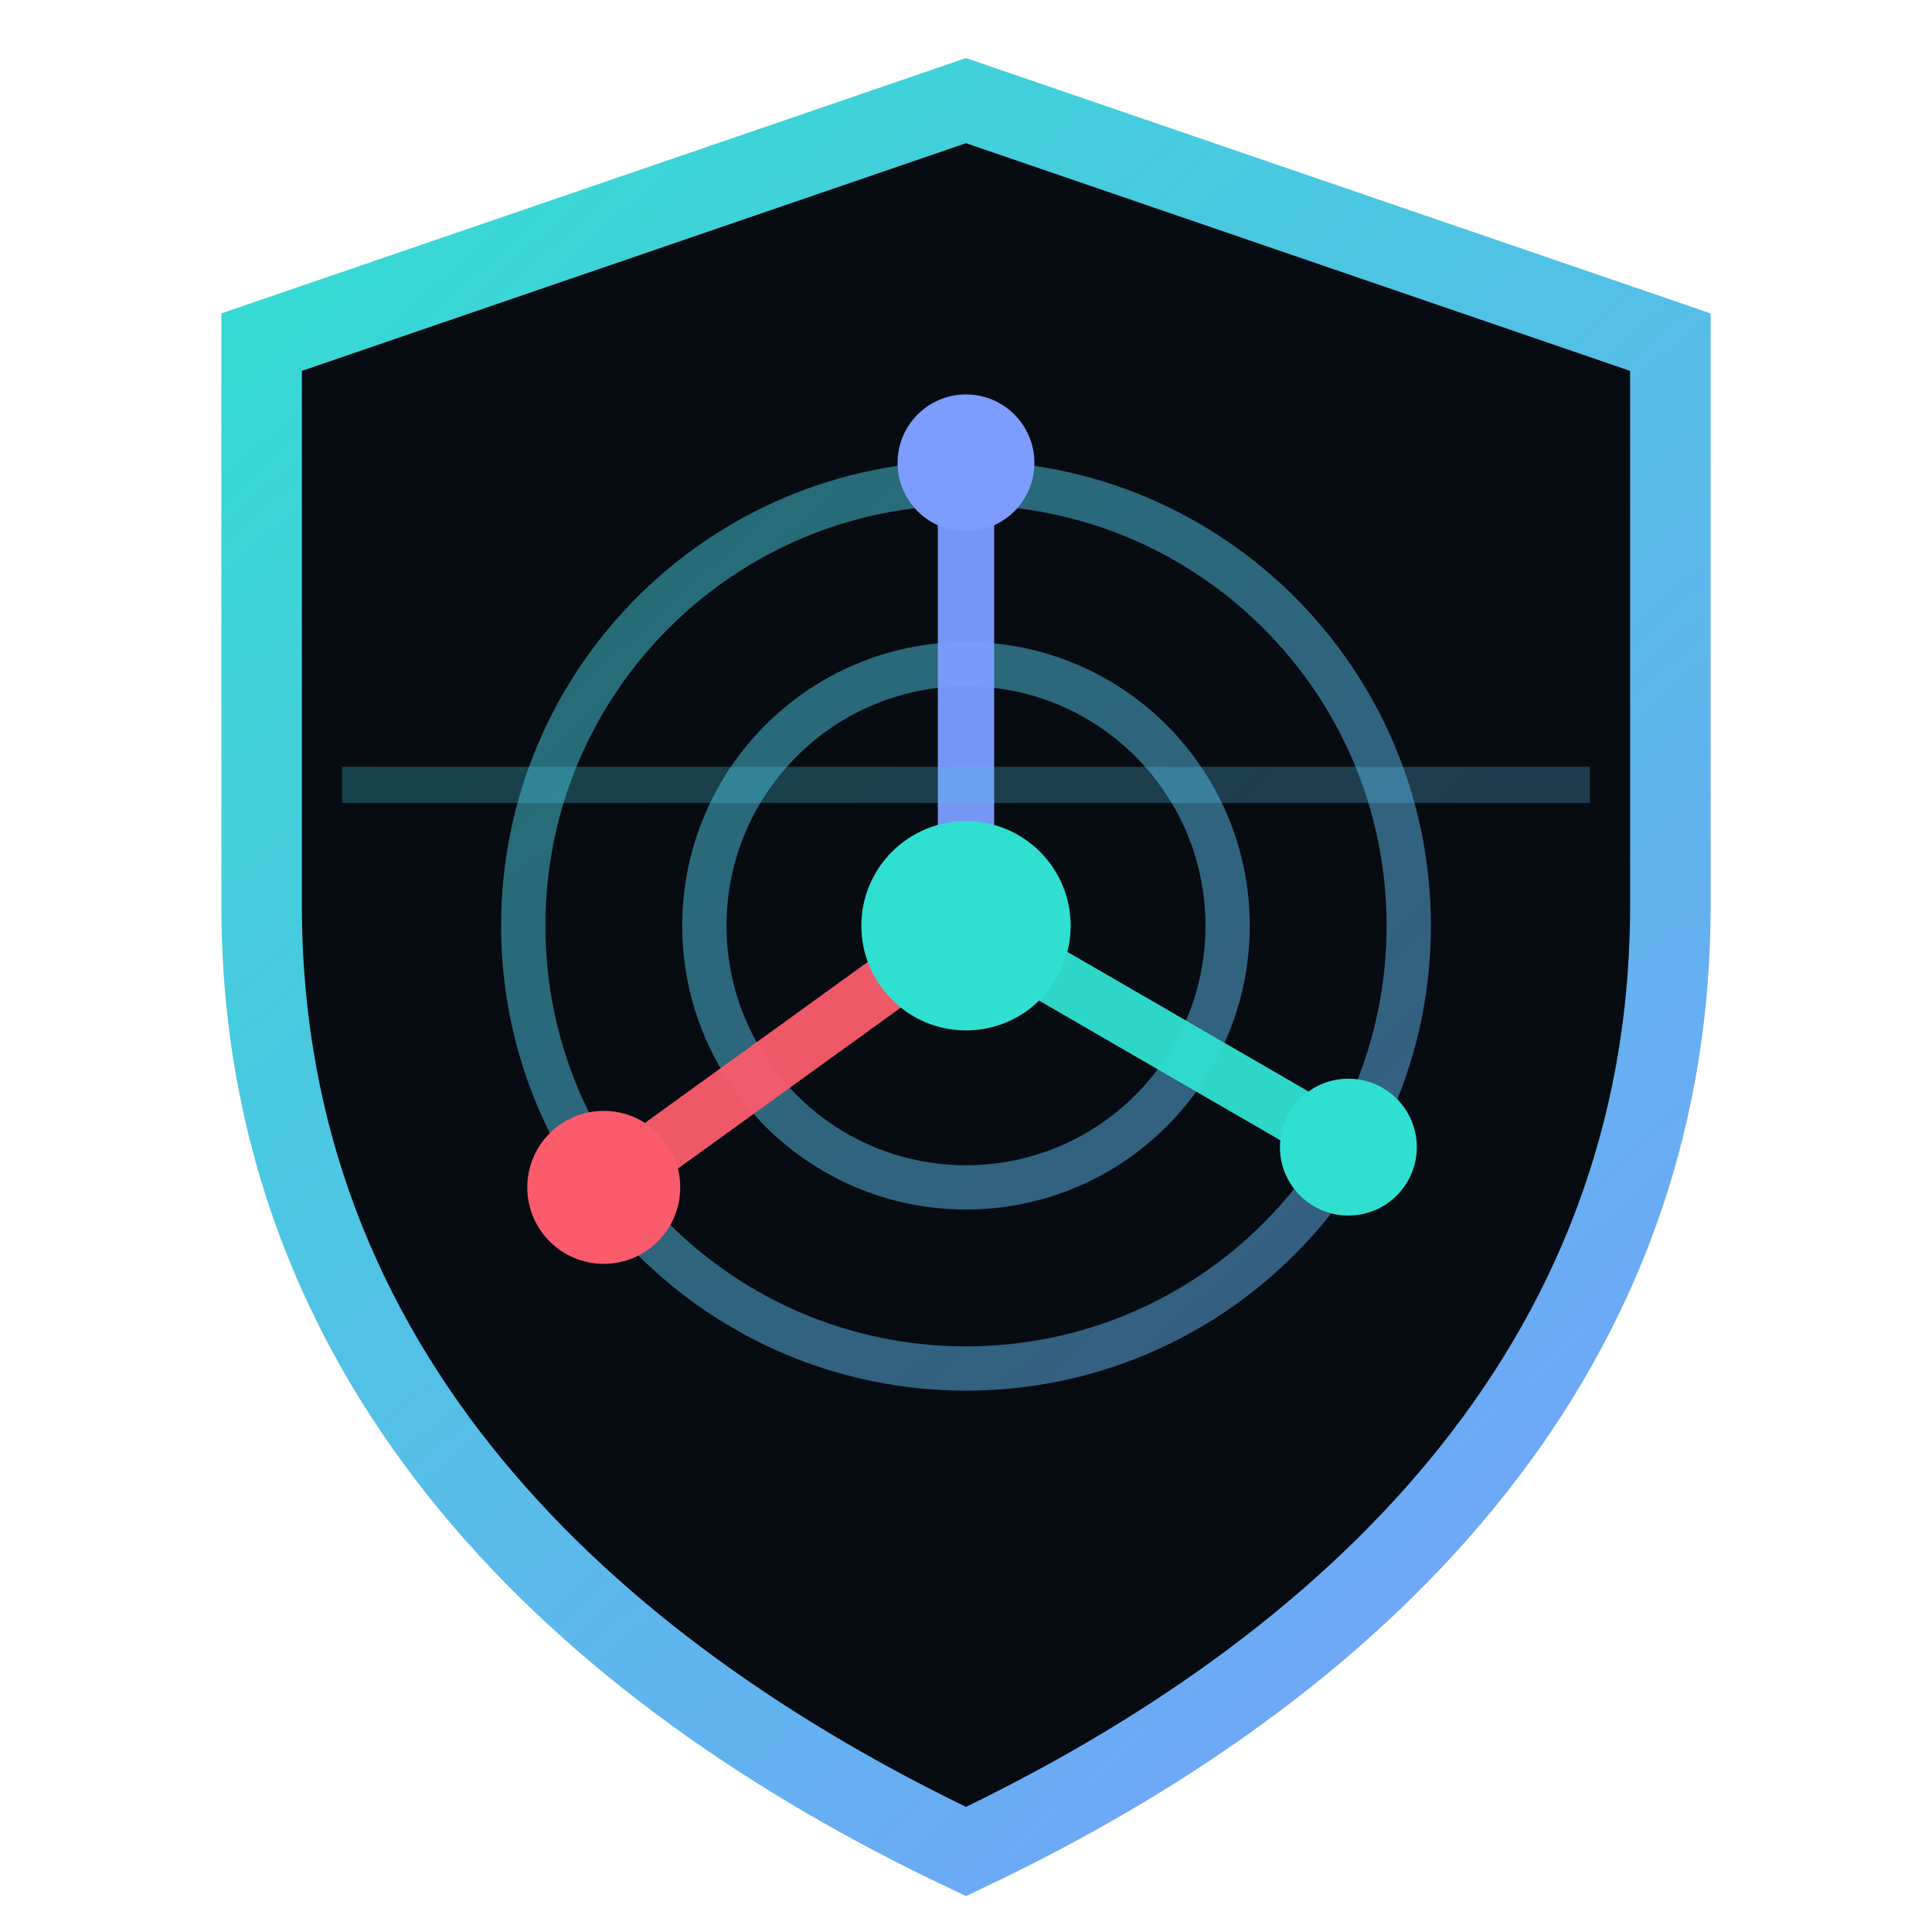
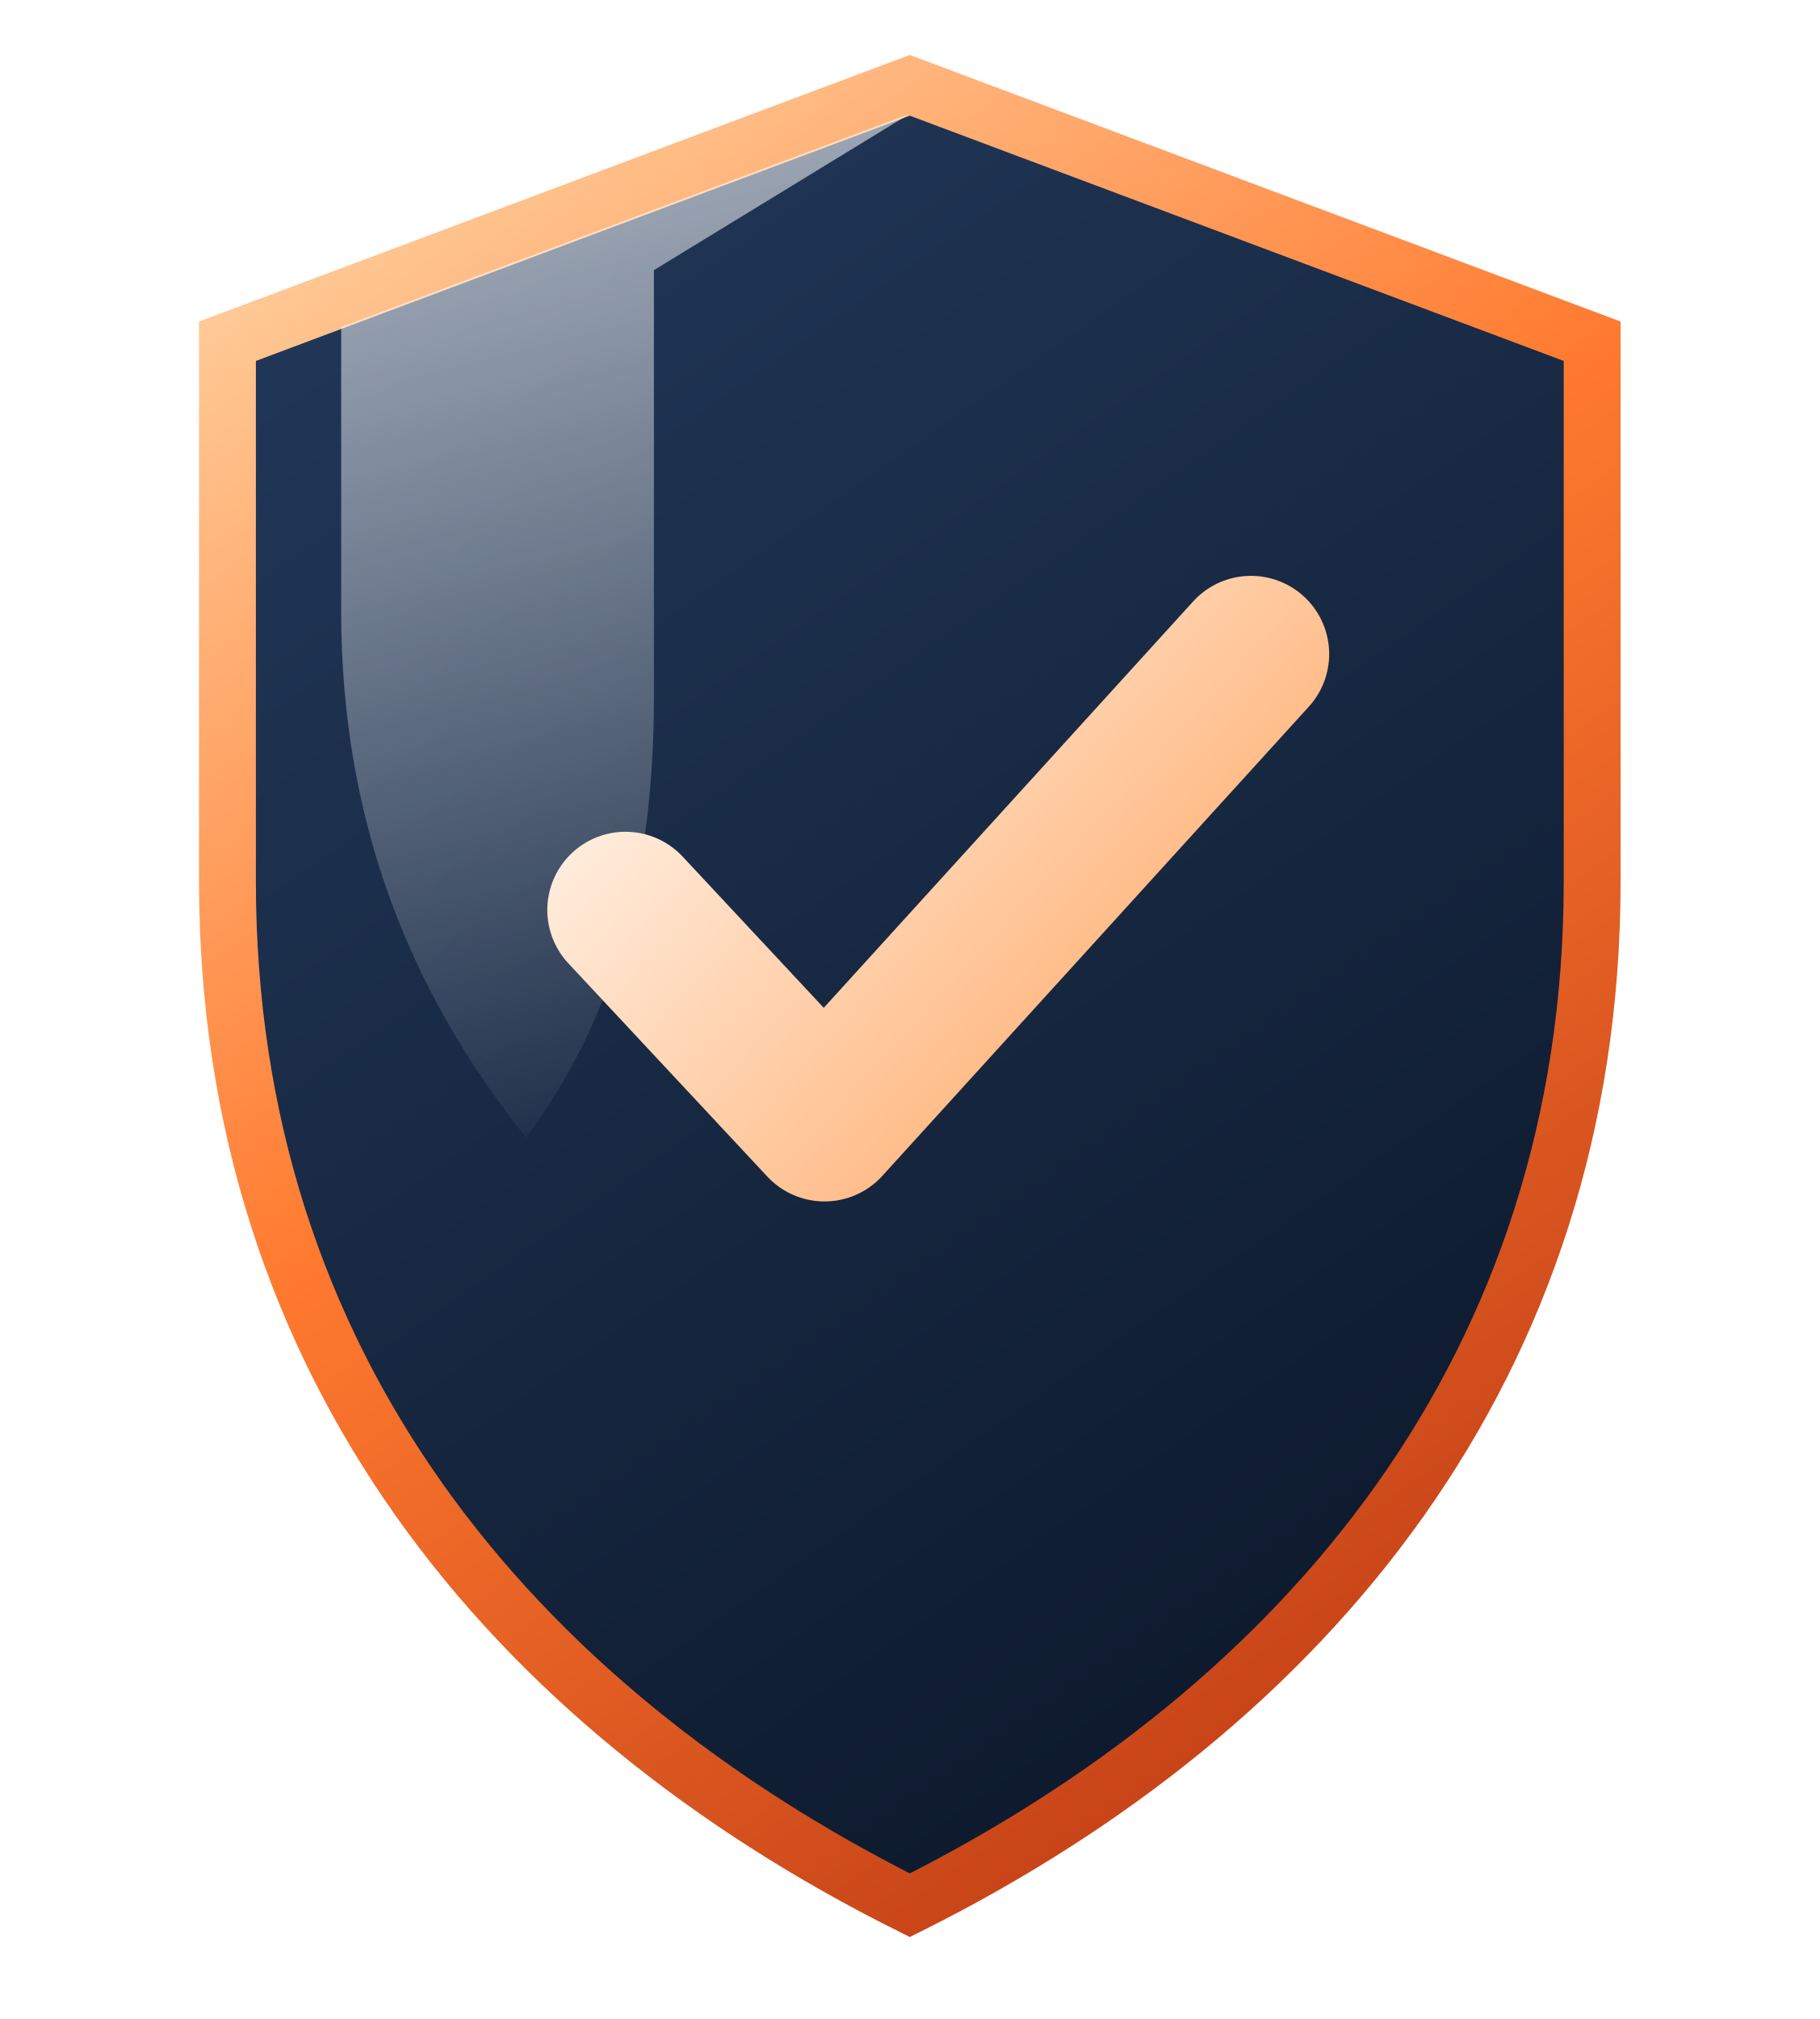
- <svg xmlns="http://www.w3.org/2000/svg" viewBox="0 0 48 48" fill="none">
+ <svg xmlns="http://www.w3.org/2000/svg" viewBox="0 0 128 142" fill="none">
  <defs>
-     <linearGradient id="rsg" x1="4" y1="2" x2="44" y2="46" gradientUnits="userSpaceOnUse">
-       <stop offset="0" stop-color="#2fe0d0" />
-       <stop offset="1" stop-color="#7c9cff" />
+     <linearGradient id="b" x1="20" y1="6" x2="108" y2="132" gradientUnits="userSpaceOnUse">
+       <stop stop-color="#233a5c" />
+       <stop offset="1" stop-color="#0a1526" />
+     </linearGradient>
+     <linearGradient id="r" x1="20" y1="6" x2="108" y2="130" gradientUnits="userSpaceOnUse">
+       <stop stop-color="#ffd7a8" />
+       <stop offset=".45" stop-color="#ff7a2f" />
+       <stop offset="1" stop-color="#b83512" />
+     </linearGradient>
+     <linearGradient id="c" x1="42" y1="52" x2="86" y2="92" gradientUnits="userSpaceOnUse">
+       <stop stop-color="#fff2e6" />
+       <stop offset="1" stop-color="#ff9a4d" />
+     </linearGradient>
+     <linearGradient id="g" x1="40" y1="8" x2="58" y2="80" gradientUnits="userSpaceOnUse">
+       <stop stop-color="#ffffff" stop-opacity=".6" />
+       <stop offset="1" stop-color="#ffffff" stop-opacity="0" />
    </linearGradient>
  </defs>
-   <path d="M24 2.5 L41.5 8.5 V22.5 C41.5 34 33.5 41.5 24 46 C14.5 41.5 6.5 34 6.5 22.5 V8.5 Z" fill="#070c12" stroke="url(#rsg)" stroke-width="2" />
-   <g stroke="url(#rsg)" stroke-width="1.1" opacity="0.5">
-     <circle cx="24" cy="23" r="6.5" />
-     <circle cx="24" cy="23" r="11" />
-   </g>
-   <g stroke-width="1.4" opacity="0.95">
-     <line x1="24" y1="23" x2="24" y2="11.5" stroke="#7c9cff" />
-     <line x1="24" y1="23" x2="33.5" y2="28.5" stroke="#2fe0d0" />
-     <line x1="24" y1="23" x2="15" y2="29.5" stroke="#fb5b6b" />
-   </g>
-   <circle cx="24" cy="23" r="2.6" fill="#2fe0d0" />
-   <circle cx="24" cy="11.5" r="1.7" fill="#7c9cff" />
-   <circle cx="33.5" cy="28.5" r="1.7" fill="#2fe0d0" />
-   <circle cx="15" cy="29.5" r="1.9" fill="#fb5b6b" />
-   <path d="M8.5 19.5 H39.5" stroke="url(#rsg)" stroke-width="0.9" opacity="0.28" />
+   <path d="M64 6 112 24V62c0 34-20 58-48 72C36 120 16 96 16 62V24Z" fill="url(#b)" stroke="url(#r)" stroke-width="4" />
+   <path d="M64 8 24 23v20c0 15 5 27 13 37 6-8 9-18 9-31V19Z" fill="url(#g)" />
+   <path d="M44 64 58 79 88 46" stroke="url(#c)" stroke-width="11" stroke-linecap="round" stroke-linejoin="round" />
</svg>
